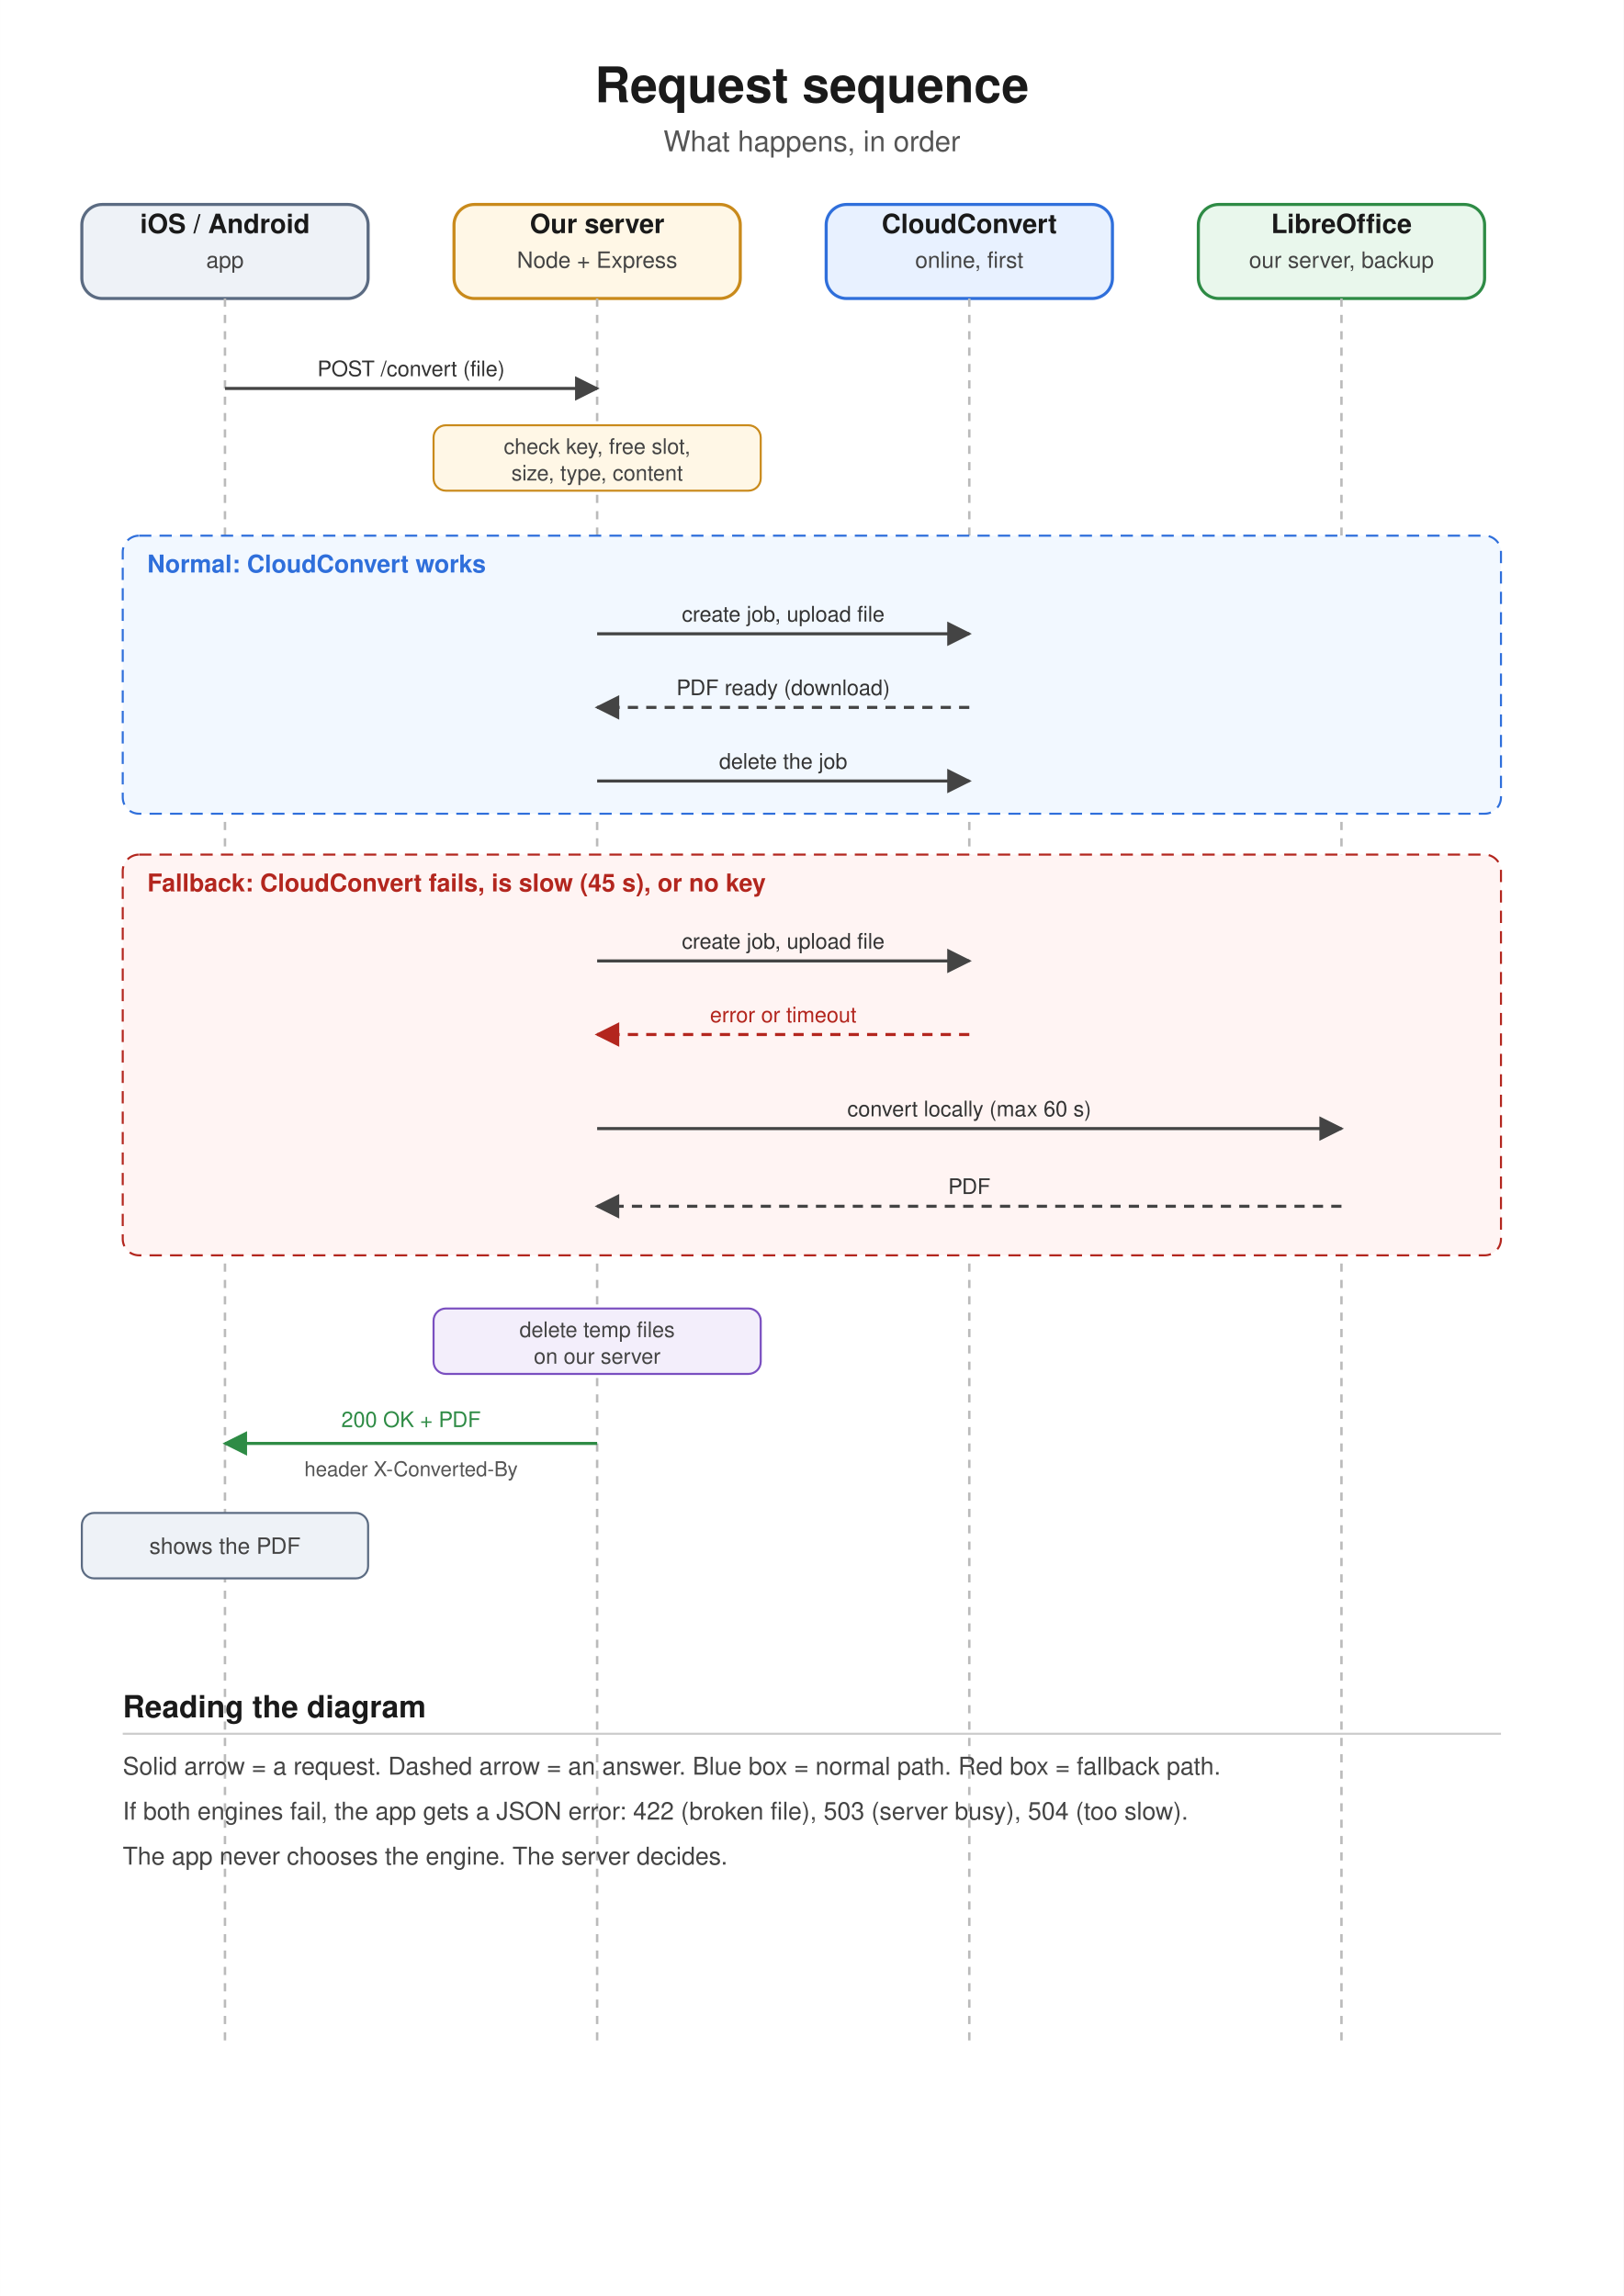
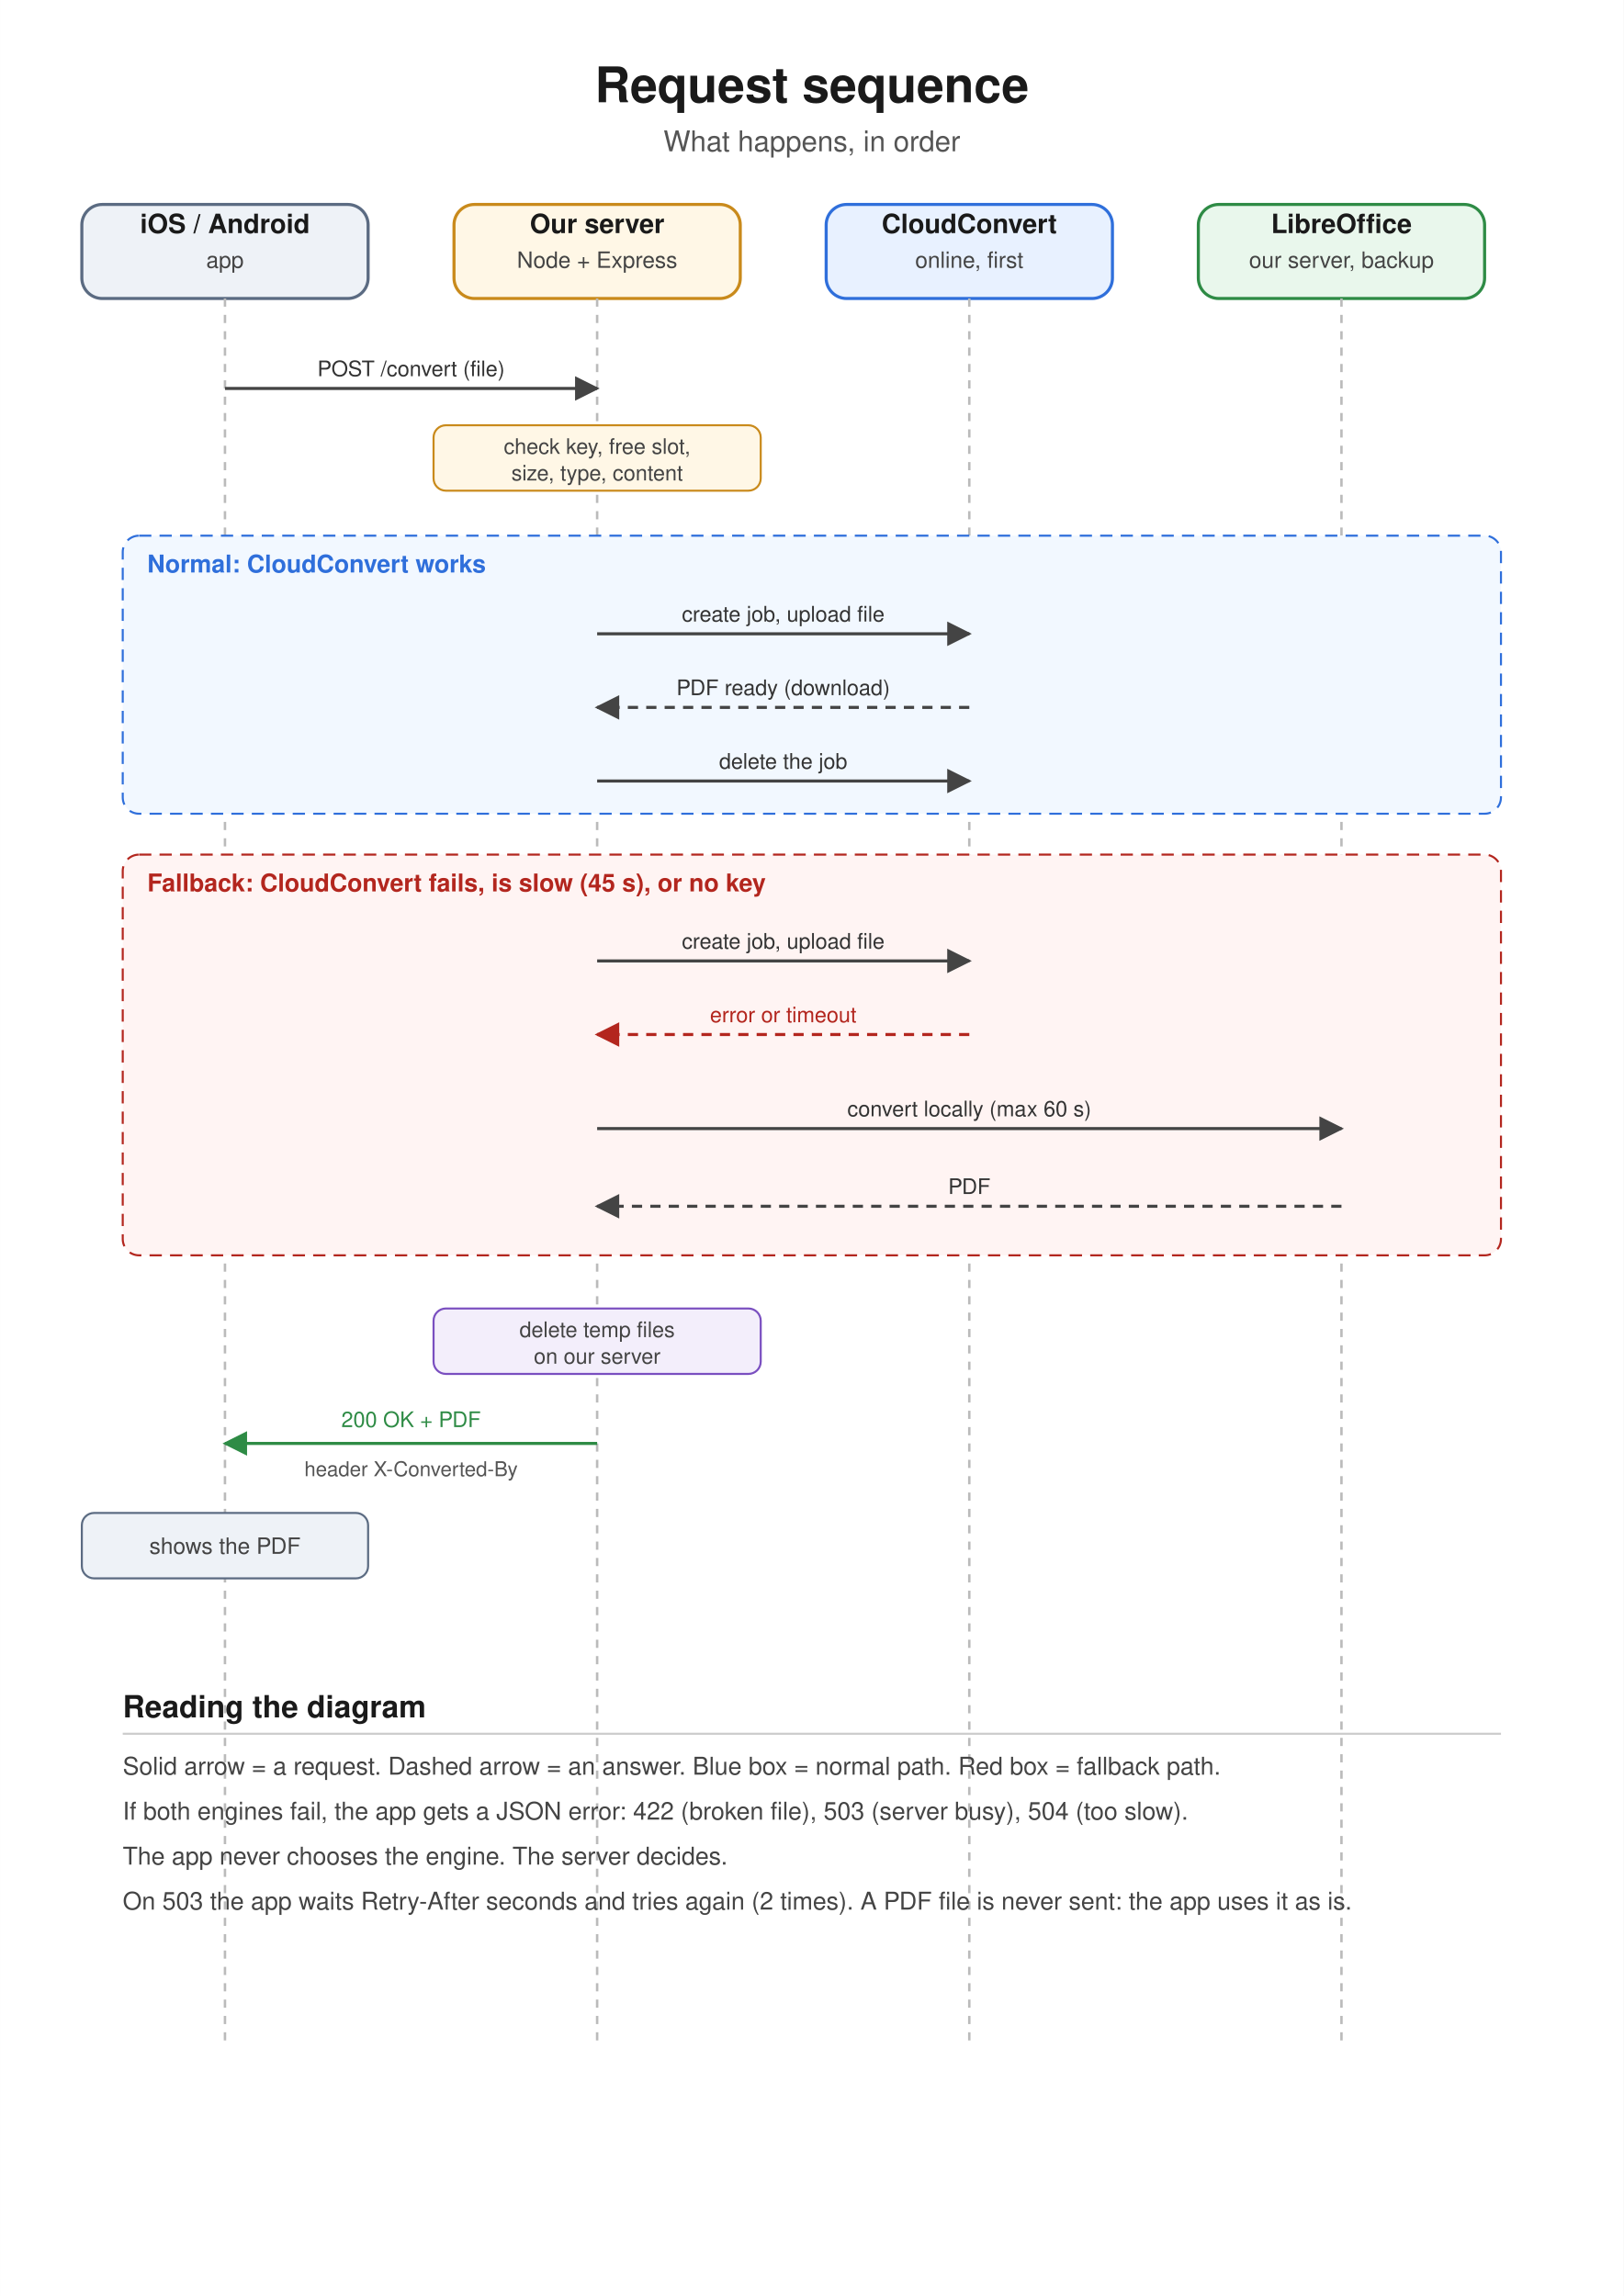
<svg xmlns="http://www.w3.org/2000/svg" width="210mm" height="297mm" viewBox="0 0 794 1123" font-family="Helvetica, Arial, sans-serif">
  <defs>
    <marker id="ar" viewBox="0 0 10 10" refX="9" refY="5" markerWidth="8" markerHeight="8" orient="auto">
      <path d="M0,0 L10,5 L0,10 z" fill="context-stroke" />
    </marker>
    <marker id="a1" viewBox="0 0 10 10" refX="9" refY="5" markerWidth="8" markerHeight="8" orient="auto">
      <path d="M0,0 L10,5 L0,10 z" fill="#444" />
    </marker>
    <marker id="a2" viewBox="0 0 10 10" refX="9" refY="5" markerWidth="8" markerHeight="8" orient="auto">
      <path d="M0,0 L10,5 L0,10 z" fill="#b3261e" />
    </marker>
    <marker id="a3" viewBox="0 0 10 10" refX="9" refY="5" markerWidth="8" markerHeight="8" orient="auto">
      <path d="M0,0 L10,5 L0,10 z" fill="#2e8b45" />
    </marker>
  </defs>
  <rect width="794" height="1123" fill="#fff" />
  <text x="397" y="50" text-anchor="middle" font-size="24" font-weight="bold" fill="#1a1a1a">Request sequence</text>
  <text x="397" y="74" text-anchor="middle" font-size="14" font-weight="normal" fill="#555">What happens, in order</text>
  <rect x="40" y="100" width="140" height="46" rx="10" fill="#eef2f7" stroke="#5b6b82" stroke-width="1.5" />
  <text x="110.0" y="114.0" text-anchor="middle" font-size="13" font-weight="bold" fill="#1a1a1a">iOS / Android</text>
  <text x="110.0" y="131.0" text-anchor="middle" font-size="11" font-weight="normal" fill="#444">app</text>
  <line x1="110" y1="146" x2="110" y2="1000" stroke="#bbb" stroke-width="1.2" stroke-dasharray="4 4" />
  <rect x="222" y="100" width="140" height="46" rx="10" fill="#fff7e6" stroke="#c98a1b" stroke-width="1.5" />
  <text x="292.0" y="114.0" text-anchor="middle" font-size="13" font-weight="bold" fill="#1a1a1a">Our server</text>
  <text x="292.0" y="131.0" text-anchor="middle" font-size="11" font-weight="normal" fill="#444">Node + Express</text>
  <line x1="292" y1="146" x2="292" y2="1000" stroke="#bbb" stroke-width="1.2" stroke-dasharray="4 4" />
  <rect x="404" y="100" width="140" height="46" rx="10" fill="#e8f1ff" stroke="#2f6fdb" stroke-width="1.5" />
  <text x="474.0" y="114.0" text-anchor="middle" font-size="13" font-weight="bold" fill="#1a1a1a">CloudConvert</text>
  <text x="474.0" y="131.0" text-anchor="middle" font-size="11" font-weight="normal" fill="#444">online, first</text>
  <line x1="474" y1="146" x2="474" y2="1000" stroke="#bbb" stroke-width="1.2" stroke-dasharray="4 4" />
  <rect x="586" y="100" width="140" height="46" rx="10" fill="#e9f7ec" stroke="#2e8b45" stroke-width="1.5" />
  <text x="656.0" y="114.0" text-anchor="middle" font-size="13" font-weight="bold" fill="#1a1a1a">LibreOffice</text>
  <text x="656.0" y="131.0" text-anchor="middle" font-size="11" font-weight="normal" fill="#444">our server, backup</text>
  <line x1="656" y1="146" x2="656" y2="1000" stroke="#bbb" stroke-width="1.2" stroke-dasharray="4 4" />
  <line x1="110" y1="190" x2="292" y2="190" stroke="#444" stroke-width="1.5" marker-end="url(#a1)" />
  <text x="201.0" y="184" text-anchor="middle" font-size="10.5" font-weight="normal" fill="#333">POST /convert (file)</text>
  <rect x="212" y="208" width="160" height="32" rx="6" fill="#fff7e6" stroke="#c98a1b" />
  <text x="292" y="222" text-anchor="middle" font-size="10.5" font-weight="normal" fill="#444">check key, free slot,</text>
  <text x="292" y="235" text-anchor="middle" font-size="10.5" font-weight="normal" fill="#444">size, type, content</text>
  <rect x="60" y="262" width="674" height="136" rx="8" fill="#f2f8ff" stroke="#2f6fdb" stroke-dasharray="6 4" />
  <text x="72" y="280" text-anchor="start" font-size="12" font-weight="bold" fill="#2f6fdb">Normal: CloudConvert works</text>
  <line x1="292" y1="310" x2="474" y2="310" stroke="#444" stroke-width="1.5" marker-end="url(#a1)" />
  <text x="383.0" y="304" text-anchor="middle" font-size="10.5" font-weight="normal" fill="#333">create job, upload file</text>
  <line x1="474" y1="346" x2="292" y2="346" stroke="#444" stroke-width="1.5" stroke-dasharray="5 4" marker-end="url(#a1)" />
  <text x="383.0" y="340" text-anchor="middle" font-size="10.5" font-weight="normal" fill="#333">PDF ready (download)</text>
  <line x1="292" y1="382" x2="474" y2="382" stroke="#444" stroke-width="1.5" marker-end="url(#a1)" />
  <text x="383.0" y="376" text-anchor="middle" font-size="10.5" font-weight="normal" fill="#333">delete the job</text>
  <rect x="60" y="418" width="674" height="196" rx="8" fill="#fff4f3" stroke="#b3261e" stroke-dasharray="6 4" />
  <text x="72" y="436" text-anchor="start" font-size="12" font-weight="bold" fill="#b3261e">Fallback: CloudConvert fails, is slow (45 s), or no key</text>
  <line x1="292" y1="470" x2="474" y2="470" stroke="#444" stroke-width="1.5" marker-end="url(#a1)" />
  <text x="383.0" y="464" text-anchor="middle" font-size="10.5" font-weight="normal" fill="#333">create job, upload file</text>
  <line x1="474" y1="506" x2="292" y2="506" stroke="#b3261e" stroke-width="1.5" stroke-dasharray="5 4" marker-end="url(#a2)" />
  <text x="383.0" y="500" text-anchor="middle" font-size="10.5" font-weight="normal" fill="#b3261e">error or timeout</text>
  <line x1="292" y1="552" x2="656" y2="552" stroke="#444" stroke-width="1.5" marker-end="url(#a1)" />
  <text x="474.0" y="546" text-anchor="middle" font-size="10.5" font-weight="normal" fill="#333">convert locally (max 60 s)</text>
  <line x1="656" y1="590" x2="292" y2="590" stroke="#444" stroke-width="1.5" stroke-dasharray="5 4" marker-end="url(#a1)" />
  <text x="474.0" y="584" text-anchor="middle" font-size="10.5" font-weight="normal" fill="#333">PDF</text>
  <rect x="212" y="640" width="160" height="32" rx="6" fill="#f3eefb" stroke="#7a4fc0" />
  <text x="292" y="654" text-anchor="middle" font-size="10.5" font-weight="normal" fill="#444">delete temp files</text>
  <text x="292" y="667" text-anchor="middle" font-size="10.5" font-weight="normal" fill="#444">on our server</text>
  <line x1="292" y1="706" x2="110" y2="706" stroke="#2e8b45" stroke-width="1.5" marker-end="url(#a3)" />
  <text x="201" y="698" text-anchor="middle" font-size="10.5" font-weight="normal" fill="#2e8b45">200 OK + PDF</text>
  <text x="201" y="722" text-anchor="middle" font-size="10" font-weight="normal" fill="#555">header X-Converted-By</text>
  <rect x="40" y="740" width="140" height="32" rx="6" fill="#eef2f7" stroke="#5b6b82" />
  <text x="110" y="760" text-anchor="middle" font-size="11" font-weight="normal" fill="#444">shows the PDF</text>
  <text x="60" y="840" text-anchor="start" font-size="15" font-weight="bold" fill="#1a1a1a">Reading the diagram</text>
  <line x1="60" y1="848" x2="734" y2="848" stroke="#ccc" />
  <text x="60" y="868" text-anchor="start" font-size="12" font-weight="normal" fill="#444">Solid arrow = a request.  Dashed arrow = an answer.  Blue box = normal path.  Red box = fallback path.</text>
  <text x="60" y="890" text-anchor="start" font-size="12" font-weight="normal" fill="#444">If both engines fail, the app gets a JSON error: 422 (broken file), 503 (server busy), 504 (too slow).</text>
  <text x="60" y="912" text-anchor="start" font-size="12" font-weight="normal" fill="#444">The app never chooses the engine. The server decides.</text>
+   <text x="60" y="934" text-anchor="start" font-size="12" font-weight="normal" fill="#444">On 503 the app waits Retry-After seconds and tries again (2 times). A PDF file is never sent: the app uses it as is.</text>
</svg>
